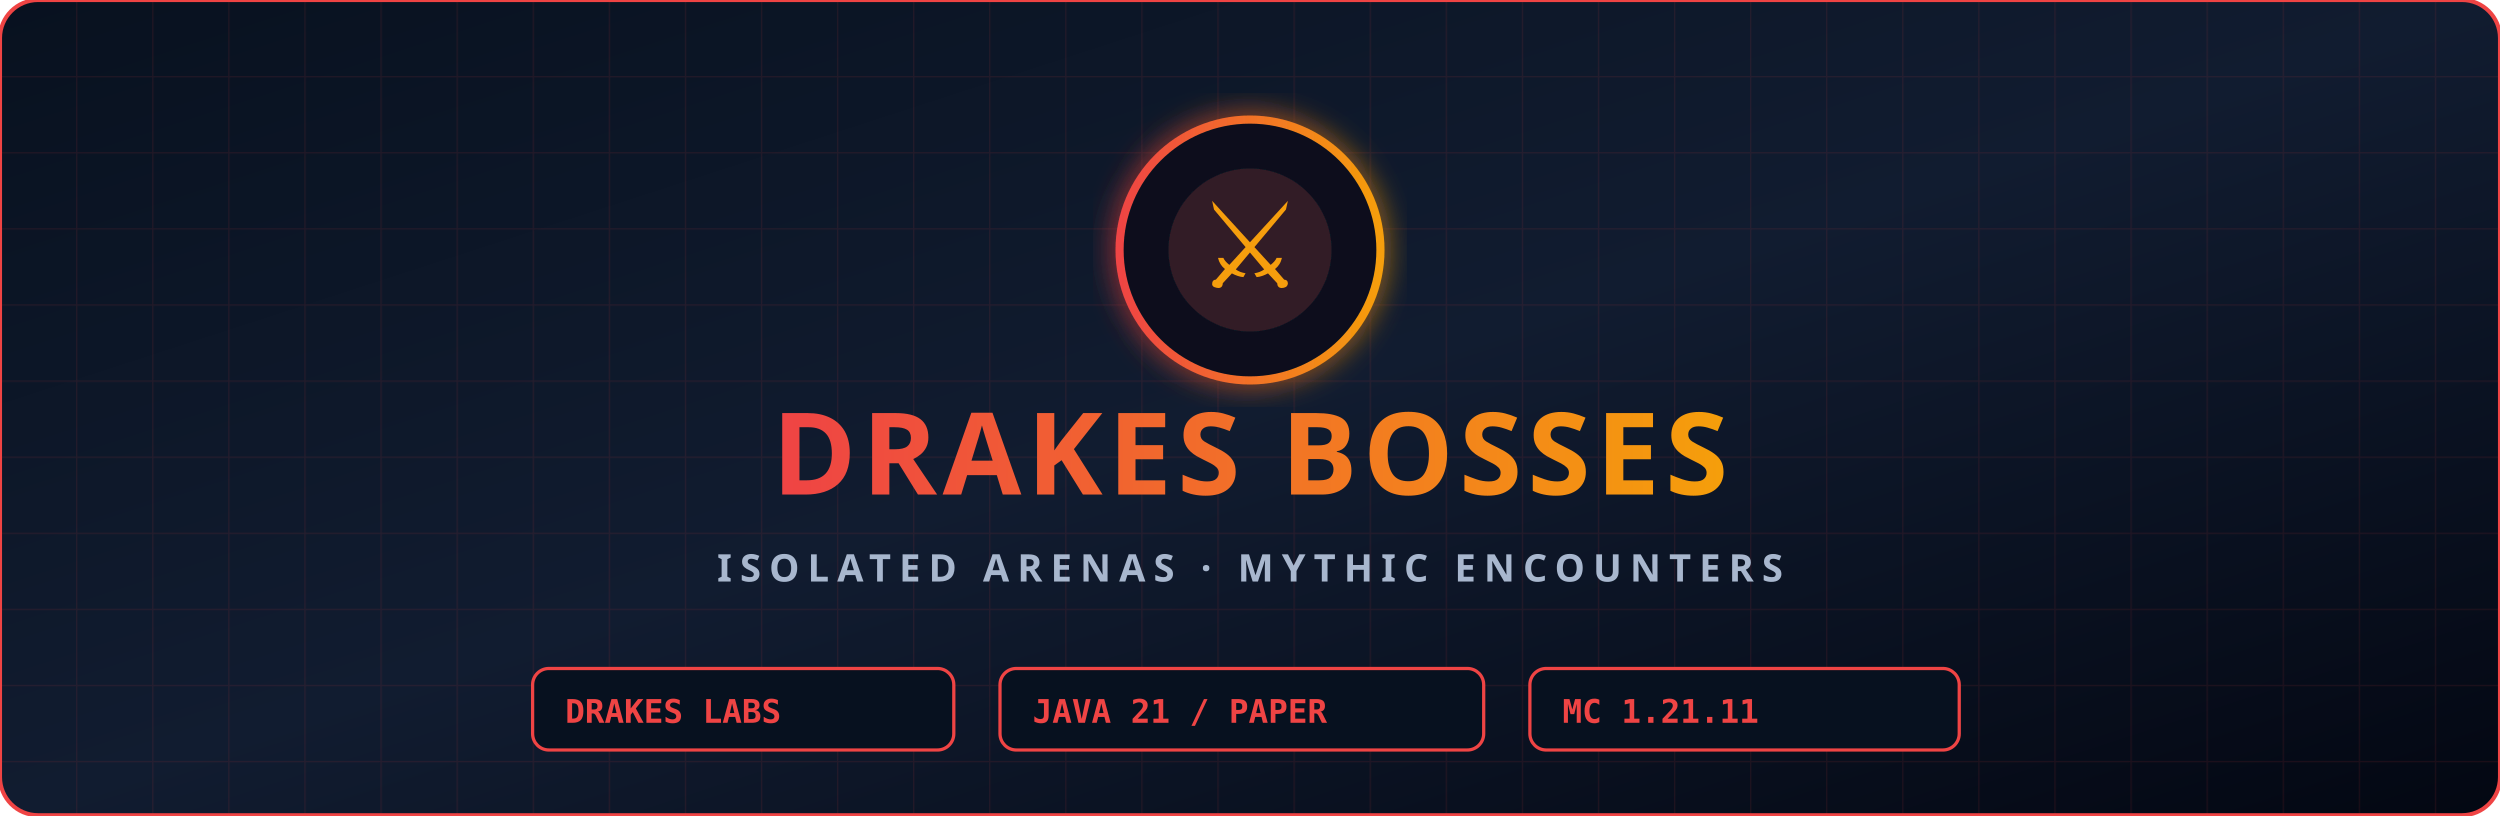
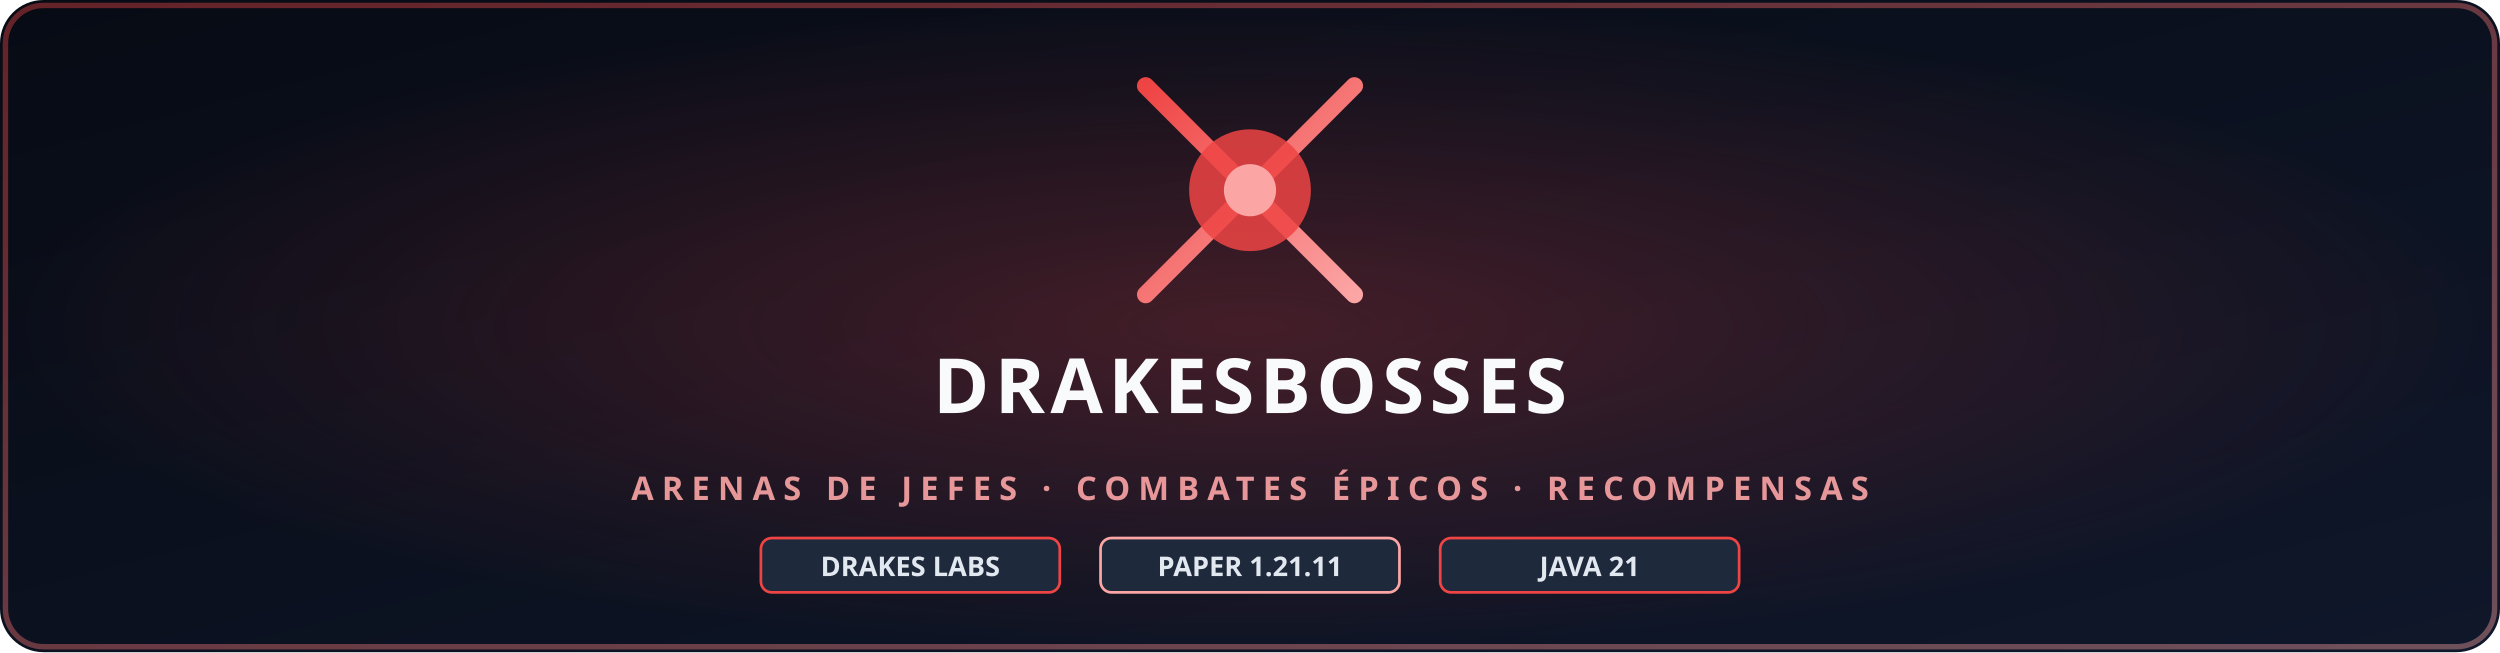
- <svg xmlns="http://www.w3.org/2000/svg" viewBox="0 0 920 300" width="920" height="300" role="img" aria-label="DRAKES BOSSES animated banner">
+ <svg xmlns="http://www.w3.org/2000/svg" viewBox="0 0 920 240" width="920" height="240" role="img" aria-label="DrakesBosses Banner">
  <defs>
-     <linearGradient id="bg" x1="0%" y1="0%" x2="100%" y2="100%">
-       <stop offset="0%" stop-color="#08111F" />
-       <stop offset="50%" stop-color="#111C30" />
-       <stop offset="100%" stop-color="#030712" />
+     <linearGradient id="bFondo" x1="0" y1="0" x2="1" y2="1">
+       <stop offset="0%" stop-color="#070B14" />
+       <stop offset="100%" stop-color="#0F172A" />
    </linearGradient>
-     <linearGradient id="accent" x1="0%" y1="0%" x2="100%" y2="0%">
+     <linearGradient id="acG" x1="0" y1="0" x2="1" y2="1">
      <stop offset="0%" stop-color="#EF4444" />
-       <stop offset="100%" stop-color="#F59E0B" />
+       <stop offset="100%" stop-color="#FCA5A5" />
    </linearGradient>
-     <filter id="glow">
-       <feGaussianBlur stdDeviation="5" result="b" />
-       <feMerge>
-         <feMergeNode in="b" />
-         <feMergeNode in="SourceGraphic" />
-       </feMerge>
-     </filter>
-     <pattern id="grid" width="28" height="28" patternUnits="userSpaceOnUse">
-       <path d="M 28 0 L 0 0 0 28" fill="none" stroke="#EF4444" stroke-opacity=".10" stroke-width="1" />
-     </pattern>
+     <radialGradient id="bHalo" cx="50%" cy="50%" r="50%">
+       <stop offset="0%" stop-color="#EF4444" stop-opacity="0.25" />
+       <stop offset="100%" stop-color="#EF4444" stop-opacity="0" />
+     </radialGradient>
  </defs>
-   <style>
-     @keyframes pulse { 0%,100% { opacity:.68; transform:scale(.94) } 50% { opacity:1; transform:scale(1.07) } }
-     @keyframes scan { from { transform:translateX(-250px) } to { transform:translateX(1050px) } }
-     .title { font:900 42px 'Segoe UI',sans-serif; fill:url(#accent); letter-spacing:2px; }
-     .sub { font:700 14px 'Segoe UI',sans-serif; fill:#A8B7CE; letter-spacing:3px; }
-     .badge { fill:#07111F; stroke:#EF4444; stroke-width:1.2; }
-     .badgeText { font:700 12px monospace; fill:#EF4444; }
-   </style>
-   <rect width="920" height="300" rx="14" fill="url(#bg)" stroke="#EF4444" stroke-width="1.5" />
-   <rect width="920" height="300" rx="14" fill="url(#grid)" />
-   <rect x="-250" y="0" width="160" height="300" fill="#EF4444" opacity=".08">
-     <animateTransform attributeName="transform" type="translate" from="0 0" to="1170 0" dur="6s" repeatCount="indefinite" />
-   </rect>
-   <g transform="translate(460 92)" filter="url(#glow)">
-     <circle r="48" fill="#08111F" stroke="url(#accent)" stroke-width="3" />
-     <circle r="30" fill="#EF4444" opacity=".18">
-       <animate attributeName="r" values="25;36;25" dur="2.8s" repeatCount="indefinite" />
-     </circle>
-     <text x="0" y="14" text-anchor="middle" font-family="Segoe UI Symbol,Segoe UI,sans-serif" font-size="44" fill="#F59E0B">⚔</text>
+   <rect width="920" height="240" rx="16" fill="url(#bFondo)" />
+   <rect width="920" height="240" rx="16" fill="url(#bHalo)" />
+   <rect x="2" y="2" width="916" height="236" rx="14" fill="none" stroke="url(#acG)" stroke-width="2" opacity="0.4" />
+   <g transform="translate(460,70) scale(1.6)">
+     <path d="M-24,-24 L24,24 M24,-24 L-24,24" stroke="url(#acG)" stroke-width="4" stroke-linecap="round" />
+     <circle cx="0" cy="0" r="14" fill="#EF4444" opacity="0.85" />
+     <circle cx="0" cy="0" r="6" fill="#FCA5A5" />
  </g>
-   <text x="460" y="182" text-anchor="middle" class="title">DRAKES BOSSES</text>
-   <text x="460" y="214" text-anchor="middle" class="sub">ISOLATED ARENAS · MYTHIC ENCOUNTERS</text>
-   <g transform="translate(196 246)">
-     <rect width="155" height="30" rx="6" class="badge" />
-     <text x="12" y="20" class="badgeText">DRAKES LABS</text>
-     <rect x="172" width="178" height="30" rx="6" class="badge" />
-     <text x="184" y="20" class="badgeText">JAVA 21 / PAPER</text>
-     <rect x="367" width="158" height="30" rx="6" class="badge" />
-     <text x="379" y="20" class="badgeText">MC 1.21.11</text>
+   <text x="460" y="152" text-anchor="middle" font-family="'Segoe UI', system-ui, -apple-system, sans-serif" font-weight="900" font-size="28" fill="#F8FAFC" letter-spacing="2">
+     DRAKESBOSSES
+   </text>
+   <text x="460" y="184" text-anchor="middle" font-family="'Segoe UI', system-ui, -apple-system, sans-serif" font-weight="700" font-size="12" fill="#FCA5A5" letter-spacing="3" opacity="0.9">
+     ARENAS DE JEFES · COMBATES ÉPICOS · RECOMPENSAS
+   </text>
+   <g transform="translate(460, 210)">
+     <rect x="-180" y="-12" width="110" height="20" rx="4" fill="#1E293B" stroke="#EF4444" stroke-width="1" />
+     <text x="-125" y="2" text-anchor="middle" font-family="sans-serif" font-size="10" font-weight="700" fill="#E2E8F0">DRAKES LABS</text>
+     <rect x="-55" y="-12" width="110" height="20" rx="4" fill="#1E293B" stroke="#FCA5A5" stroke-width="1" />
+     <text x="0" y="2" text-anchor="middle" font-family="sans-serif" font-size="10" font-weight="700" fill="#E2E8F0">PAPER 1.21.11</text>
+     <rect x="70" y="-12" width="110" height="20" rx="4" fill="#1E293B" stroke="#EF4444" stroke-width="1" />
+     <text x="125" y="2" text-anchor="middle" font-family="sans-serif" font-size="10" font-weight="700" fill="#E2E8F0">JAVA 21</text>
  </g>
</svg>
